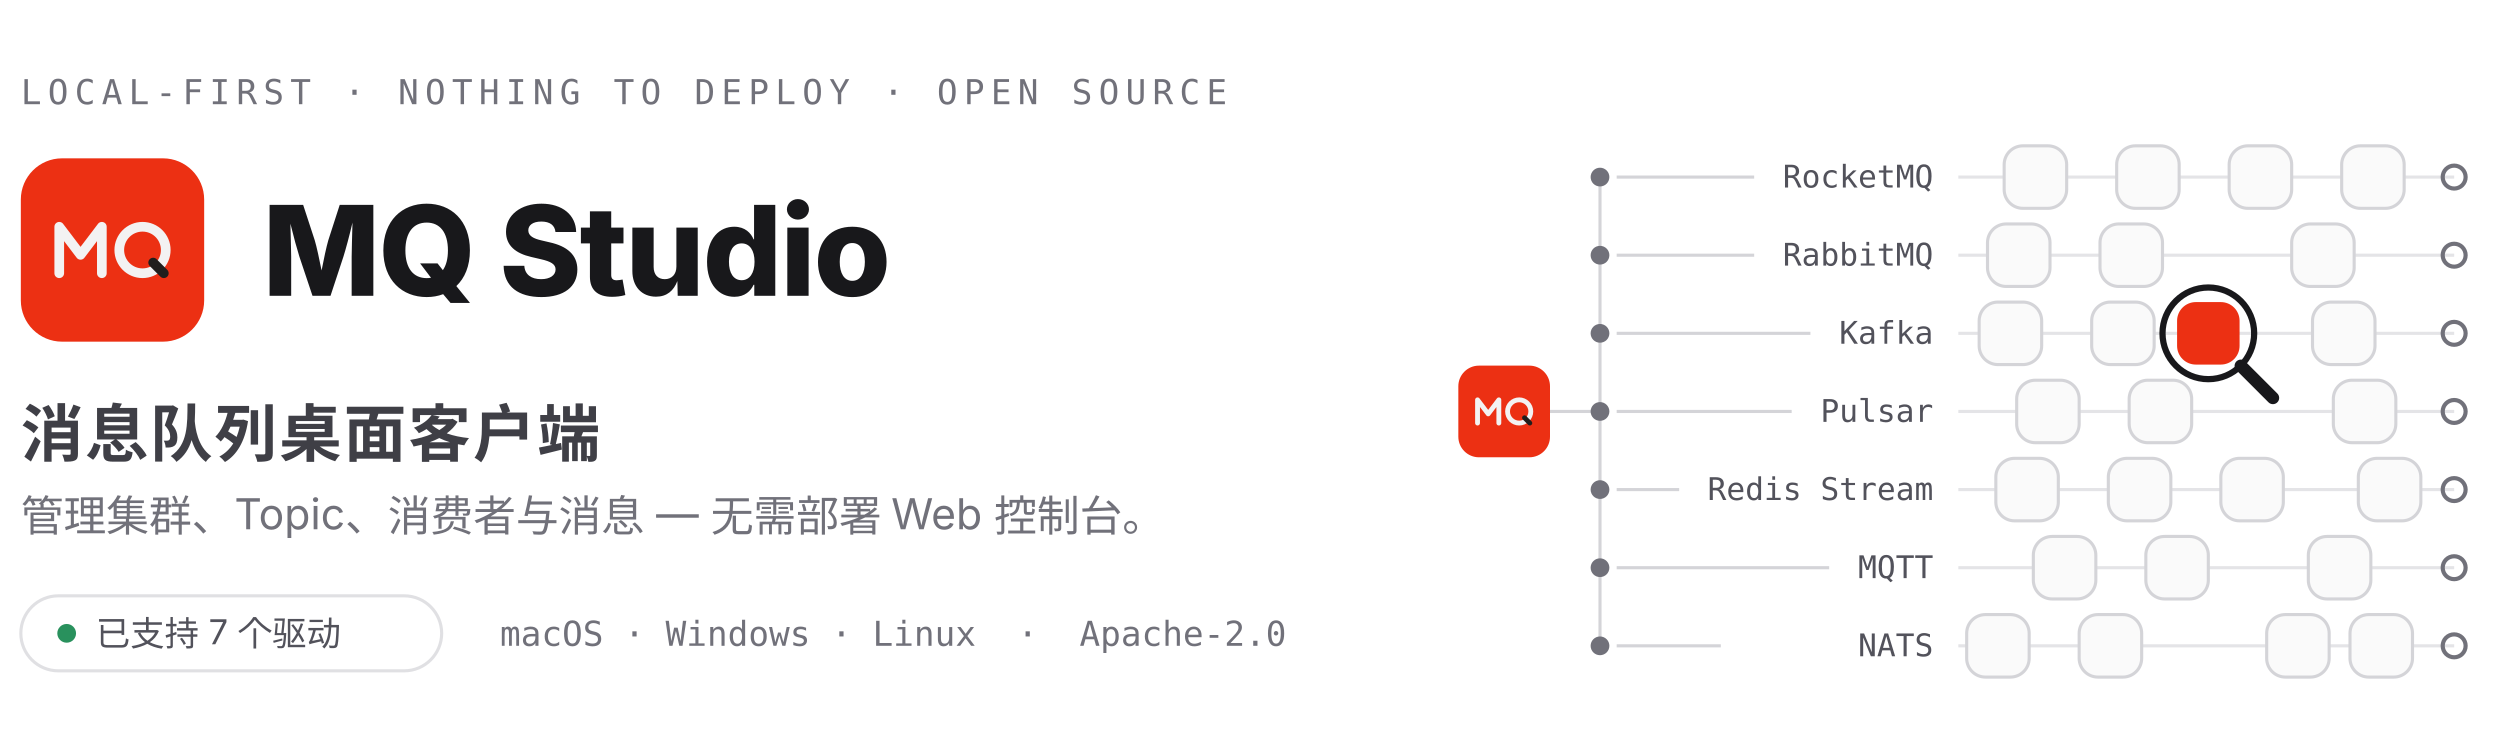
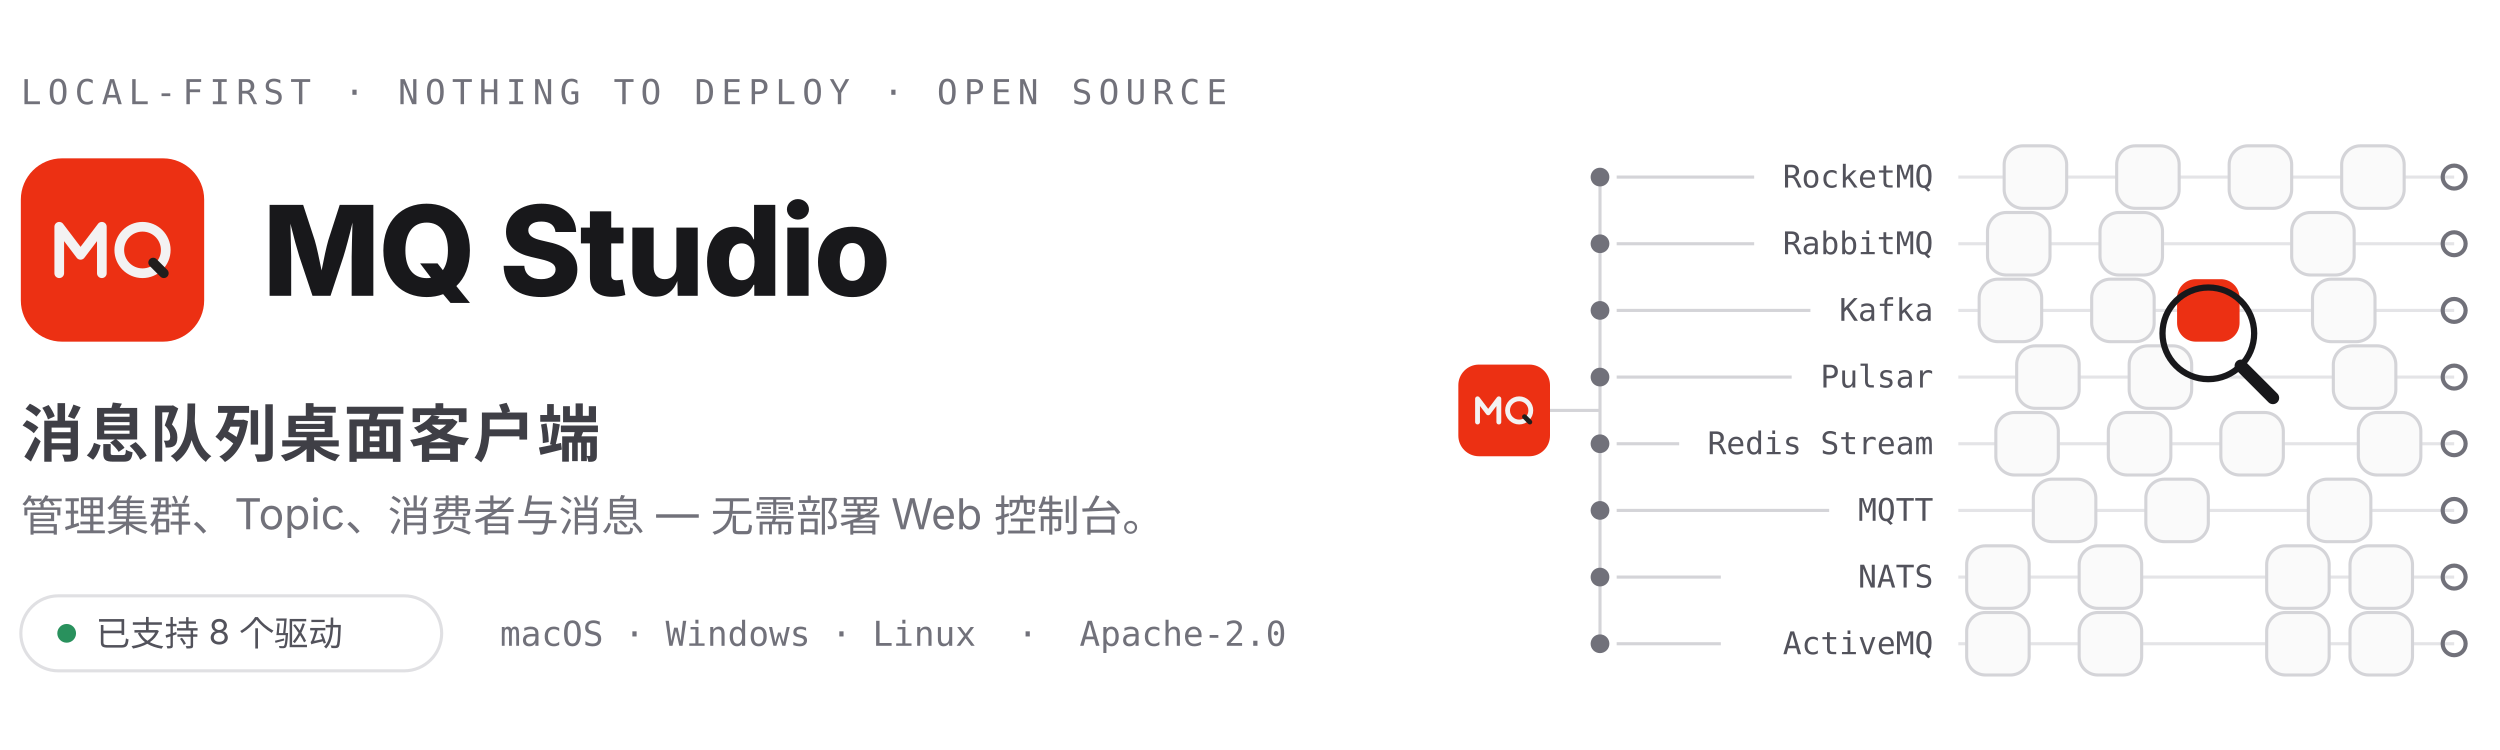
<svg xmlns="http://www.w3.org/2000/svg" width="1200" height="360" viewBox="0 0 1200 360" role="img" aria-labelledby="t d">
  <text x="10" y="50" font-family="ui-monospace,'SF Mono',Menlo,Consolas,monospace" font-size="16.5" letter-spacing="3" fill="#71717A">LOCAL-FIRST · NOTHING TO DEPLOY · OPEN SOURCE</text>
  <g id="lockup">
    <rect x="10" y="76" width="88" height="88" rx="19.8" fill="#EC3013" />
    <g transform="translate(22.86 96.761) scale(0.46478)" fill="none" stroke-width="10">
      <path d="M12 74 L12 26 L34 55 L56 26 L56 74" stroke="#F3F2F2" stroke-linejoin="round" stroke-linecap="round" />
      <circle cx="98" cy="50" r="24" stroke="#F3F2F2" />
      <line x1="109" y1="63" x2="120" y2="74" stroke="#201E1D" stroke-linecap="round" />
    </g>
    <text x="126" y="142" font-family="-apple-system,'PingFang SC','Segoe UI','Microsoft YaHei',system-ui,sans-serif" font-size="60" font-weight="800" letter-spacing="-1" fill="#18181B">MQ Studio</text>
  </g>
  <text x="10" y="219" font-family="-apple-system,'PingFang SC','Segoe UI','Microsoft YaHei',system-ui,sans-serif" font-size="30" font-weight="600" letter-spacing="1" fill="#3F3F46">消息队列桌面客户端</text>
  <text x="10" y="255" font-family="-apple-system,'PingFang SC','Segoe UI','Microsoft YaHei',system-ui,sans-serif" font-size="20.5" fill="#71717A">管理集群、Topic、消费者与消息 — 无需部署 Web 控制台。</text>
  <g id="meta">
    <rect x="10" y="286" width="202" height="36" rx="18" fill="none" stroke="#E0E0E3" stroke-width="1.5" />
    <circle cx="32" cy="304" r="4.5" fill="#29915D" />
-     <text x="46" y="310" font-family="-apple-system,'PingFang SC','Segoe UI','Microsoft YaHei',system-ui,sans-serif" font-size="16.5" fill="#52525B">已支持 7 个驱动</text>
+     <text x="46" y="310" font-family="-apple-system,'PingFang SC','Segoe UI','Microsoft YaHei',system-ui,sans-serif" font-size="16.5" fill="#52525B">已支持 8 个驱动</text>
    <text x="240" y="310" font-family="ui-monospace,'SF Mono',Menlo,Consolas,monospace" font-size="16.5" fill="#71717A">macOS · Windows · Linux  ·  Apache-2.0</text>
  </g>
  <g id="drivers">
-     <rect x="700" y="175.5" width="44" height="44" rx="9.9" fill="#EC3013" />
-     <g transform="translate(706.43 185.88) scale(0.23239)" fill="none" stroke-width="10">
+     <rect x="700" y="175" width="44" height="44" rx="9.9" fill="#EC3013" />
+     <g transform="translate(706.43 185.38) scale(0.23239)" fill="none" stroke-width="10">
      <path d="M12 74 L12 26 L34 55 L56 26 L56 74" stroke="#F3F2F2" stroke-linejoin="round" stroke-linecap="round" />
      <circle cx="98" cy="50" r="24" stroke="#F3F2F2" />
      <line x1="109" y1="63" x2="120" y2="74" stroke="#201E1D" stroke-linecap="round" />
    </g>
-     <line x1="744" y1="197.5" x2="768" y2="197.5" stroke="#D4D4D8" stroke-width="1.5" />
-     <line x1="768" y1="85" x2="768" y2="310" stroke="#D4D4D8" stroke-width="1.5" />
+     <line x1="744" y1="197" x2="768" y2="197" stroke="#D4D4D8" stroke-width="1.5" />
+     <line x1="768" y1="85" x2="768" y2="309" stroke="#D4D4D8" stroke-width="1.5" />
    <line x1="776" y1="85" x2="842" y2="85" stroke="#D4D4D8" stroke-width="1.5" />
    <text x="928" y="90" text-anchor="end" font-family="ui-monospace,'SF Mono',Menlo,Consolas,monospace" font-size="15" fill="#52525B">RocketMQ</text>
    <line x1="940" y1="85" x2="1178" y2="85" stroke="#E4E4E7" stroke-width="1.5" />
    <circle cx="768" cy="85" r="4.5" fill="#71717A" />
    <circle cx="1178" cy="85" r="5.5" fill="none" stroke="#71717A" stroke-width="2" />
    <rect x="962" y="70" width="30" height="30" rx="9" fill="#FAFAFA" stroke="#D4D4D8" stroke-width="1.5" />
    <rect x="1016" y="70" width="30" height="30" rx="9" fill="#FAFAFA" stroke="#D4D4D8" stroke-width="1.5" />
    <rect x="1070" y="70" width="30" height="30" rx="9" fill="#FAFAFA" stroke="#D4D4D8" stroke-width="1.5" />
    <rect x="1124" y="70" width="30" height="30" rx="9" fill="#FAFAFA" stroke="#D4D4D8" stroke-width="1.5" />
-     <line x1="776" y1="122.5" x2="842" y2="122.5" stroke="#D4D4D8" stroke-width="1.5" />
-     <text x="928" y="127.5" text-anchor="end" font-family="ui-monospace,'SF Mono',Menlo,Consolas,monospace" font-size="15" fill="#52525B">RabbitMQ</text>
-     <line x1="940" y1="122.5" x2="1178" y2="122.5" stroke="#E4E4E7" stroke-width="1.5" />
-     <circle cx="768" cy="122.5" r="4.5" fill="#71717A" />
-     <circle cx="1178" cy="122.5" r="5.5" fill="none" stroke="#71717A" stroke-width="2" />
-     <rect x="954" y="107.5" width="30" height="30" rx="9" fill="#FAFAFA" stroke="#D4D4D8" stroke-width="1.5" />
-     <rect x="1008" y="107.5" width="30" height="30" rx="9" fill="#FAFAFA" stroke="#D4D4D8" stroke-width="1.5" />
-     <rect x="1100" y="107.5" width="30" height="30" rx="9" fill="#FAFAFA" stroke="#D4D4D8" stroke-width="1.5" />
-     <line x1="776" y1="160" x2="869" y2="160" stroke="#D4D4D8" stroke-width="1.5" />
-     <text x="928" y="165" text-anchor="end" font-family="ui-monospace,'SF Mono',Menlo,Consolas,monospace" font-size="15" fill="#52525B">Kafka</text>
-     <line x1="940" y1="160" x2="1178" y2="160" stroke="#E4E4E7" stroke-width="1.5" />
-     <circle cx="768" cy="160" r="4.5" fill="#71717A" />
-     <circle cx="1178" cy="160" r="5.5" fill="none" stroke="#71717A" stroke-width="2" />
-     <rect x="950" y="145" width="30" height="30" rx="9" fill="#FAFAFA" stroke="#D4D4D8" stroke-width="1.5" />
-     <rect x="1004" y="145" width="30" height="30" rx="9" fill="#FAFAFA" stroke="#D4D4D8" stroke-width="1.5" />
-     <rect x="1110" y="145" width="30" height="30" rx="9" fill="#FAFAFA" stroke="#D4D4D8" stroke-width="1.5" />
-     <rect x="1045" y="145" width="30" height="30" rx="9" fill="#EC3013" />
-     <line x1="776" y1="197.5" x2="860" y2="197.5" stroke="#D4D4D8" stroke-width="1.5" />
-     <text x="928" y="202.5" text-anchor="end" font-family="ui-monospace,'SF Mono',Menlo,Consolas,monospace" font-size="15" fill="#52525B">Pulsar</text>
-     <line x1="940" y1="197.5" x2="1178" y2="197.5" stroke="#E4E4E7" stroke-width="1.5" />
-     <circle cx="768" cy="197.5" r="4.5" fill="#71717A" />
-     <circle cx="1178" cy="197.5" r="5.5" fill="none" stroke="#71717A" stroke-width="2" />
-     <rect x="968" y="182.5" width="30" height="30" rx="9" fill="#FAFAFA" stroke="#D4D4D8" stroke-width="1.5" />
-     <rect x="1022" y="182.5" width="30" height="30" rx="9" fill="#FAFAFA" stroke="#D4D4D8" stroke-width="1.5" />
-     <rect x="1120" y="182.5" width="30" height="30" rx="9" fill="#FAFAFA" stroke="#D4D4D8" stroke-width="1.5" />
-     <line x1="776" y1="235" x2="806" y2="235" stroke="#D4D4D8" stroke-width="1.5" />
-     <text x="928" y="240" text-anchor="end" font-family="ui-monospace,'SF Mono',Menlo,Consolas,monospace" font-size="15" fill="#52525B">Redis Stream</text>
-     <line x1="940" y1="235" x2="1178" y2="235" stroke="#E4E4E7" stroke-width="1.5" />
-     <circle cx="768" cy="235" r="4.5" fill="#71717A" />
-     <circle cx="1178" cy="235" r="5.5" fill="none" stroke="#71717A" stroke-width="2" />
-     <rect x="958" y="220" width="30" height="30" rx="9" fill="#FAFAFA" stroke="#D4D4D8" stroke-width="1.5" />
-     <rect x="1012" y="220" width="30" height="30" rx="9" fill="#FAFAFA" stroke="#D4D4D8" stroke-width="1.5" />
-     <rect x="1066" y="220" width="30" height="30" rx="9" fill="#FAFAFA" stroke="#D4D4D8" stroke-width="1.5" />
-     <rect x="1132" y="220" width="30" height="30" rx="9" fill="#FAFAFA" stroke="#D4D4D8" stroke-width="1.5" />
-     <line x1="776" y1="272.5" x2="878" y2="272.5" stroke="#D4D4D8" stroke-width="1.5" />
-     <text x="928" y="277.5" text-anchor="end" font-family="ui-monospace,'SF Mono',Menlo,Consolas,monospace" font-size="15" fill="#52525B">MQTT</text>
-     <line x1="940" y1="272.5" x2="1178" y2="272.5" stroke="#E4E4E7" stroke-width="1.5" />
-     <circle cx="768" cy="272.5" r="4.5" fill="#71717A" />
-     <circle cx="1178" cy="272.5" r="5.5" fill="none" stroke="#71717A" stroke-width="2" />
-     <rect x="976" y="257.5" width="30" height="30" rx="9" fill="#FAFAFA" stroke="#D4D4D8" stroke-width="1.5" />
-     <rect x="1030" y="257.5" width="30" height="30" rx="9" fill="#FAFAFA" stroke="#D4D4D8" stroke-width="1.5" />
-     <rect x="1108" y="257.5" width="30" height="30" rx="9" fill="#FAFAFA" stroke="#D4D4D8" stroke-width="1.5" />
-     <line x1="776" y1="310" x2="826" y2="310" stroke="#D4D4D8" stroke-width="1.5" />
-     <text x="928" y="315" text-anchor="end" font-family="ui-monospace,'SF Mono',Menlo,Consolas,monospace" font-size="15" fill="#52525B">NATS</text>
-     <line x1="940" y1="310" x2="1178" y2="310" stroke="#E4E4E7" stroke-width="1.5" />
-     <circle cx="768" cy="310" r="4.5" fill="#71717A" />
-     <circle cx="1178" cy="310" r="5.5" fill="none" stroke="#71717A" stroke-width="2" />
-     <rect x="944" y="295" width="30" height="30" rx="9" fill="#FAFAFA" stroke="#D4D4D8" stroke-width="1.5" />
-     <rect x="998" y="295" width="30" height="30" rx="9" fill="#FAFAFA" stroke="#D4D4D8" stroke-width="1.5" />
-     <rect x="1088" y="295" width="30" height="30" rx="9" fill="#FAFAFA" stroke="#D4D4D8" stroke-width="1.5" />
-     <rect x="1128" y="295" width="30" height="30" rx="9" fill="#FAFAFA" stroke="#D4D4D8" stroke-width="1.5" />
+     <line x1="776" y1="117" x2="842" y2="117" stroke="#D4D4D8" stroke-width="1.5" />
+     <text x="928" y="122" text-anchor="end" font-family="ui-monospace,'SF Mono',Menlo,Consolas,monospace" font-size="15" fill="#52525B">RabbitMQ</text>
+     <line x1="940" y1="117" x2="1178" y2="117" stroke="#E4E4E7" stroke-width="1.5" />
+     <circle cx="768" cy="117" r="4.5" fill="#71717A" />
+     <circle cx="1178" cy="117" r="5.5" fill="none" stroke="#71717A" stroke-width="2" />
+     <rect x="954" y="102" width="30" height="30" rx="9" fill="#FAFAFA" stroke="#D4D4D8" stroke-width="1.5" />
+     <rect x="1008" y="102" width="30" height="30" rx="9" fill="#FAFAFA" stroke="#D4D4D8" stroke-width="1.5" />
+     <rect x="1100" y="102" width="30" height="30" rx="9" fill="#FAFAFA" stroke="#D4D4D8" stroke-width="1.5" />
+     <line x1="776" y1="149" x2="869" y2="149" stroke="#D4D4D8" stroke-width="1.5" />
+     <text x="928" y="154" text-anchor="end" font-family="ui-monospace,'SF Mono',Menlo,Consolas,monospace" font-size="15" fill="#52525B">Kafka</text>
+     <line x1="940" y1="149" x2="1178" y2="149" stroke="#E4E4E7" stroke-width="1.5" />
+     <circle cx="768" cy="149" r="4.5" fill="#71717A" />
+     <circle cx="1178" cy="149" r="5.5" fill="none" stroke="#71717A" stroke-width="2" />
+     <rect x="950" y="134" width="30" height="30" rx="9" fill="#FAFAFA" stroke="#D4D4D8" stroke-width="1.5" />
+     <rect x="1004" y="134" width="30" height="30" rx="9" fill="#FAFAFA" stroke="#D4D4D8" stroke-width="1.5" />
+     <rect x="1110" y="134" width="30" height="30" rx="9" fill="#FAFAFA" stroke="#D4D4D8" stroke-width="1.5" />
+     <rect x="1045" y="134" width="30" height="30" rx="9" fill="#EC3013" />
+     <line x1="776" y1="181" x2="860" y2="181" stroke="#D4D4D8" stroke-width="1.5" />
+     <text x="928" y="186" text-anchor="end" font-family="ui-monospace,'SF Mono',Menlo,Consolas,monospace" font-size="15" fill="#52525B">Pulsar</text>
+     <line x1="940" y1="181" x2="1178" y2="181" stroke="#E4E4E7" stroke-width="1.5" />
+     <circle cx="768" cy="181" r="4.5" fill="#71717A" />
+     <circle cx="1178" cy="181" r="5.5" fill="none" stroke="#71717A" stroke-width="2" />
+     <rect x="968" y="166" width="30" height="30" rx="9" fill="#FAFAFA" stroke="#D4D4D8" stroke-width="1.5" />
+     <rect x="1022" y="166" width="30" height="30" rx="9" fill="#FAFAFA" stroke="#D4D4D8" stroke-width="1.5" />
+     <rect x="1120" y="166" width="30" height="30" rx="9" fill="#FAFAFA" stroke="#D4D4D8" stroke-width="1.5" />
+     <line x1="776" y1="213" x2="806" y2="213" stroke="#D4D4D8" stroke-width="1.5" />
+     <text x="928" y="218" text-anchor="end" font-family="ui-monospace,'SF Mono',Menlo,Consolas,monospace" font-size="15" fill="#52525B">Redis Stream</text>
+     <line x1="940" y1="213" x2="1178" y2="213" stroke="#E4E4E7" stroke-width="1.5" />
+     <circle cx="768" cy="213" r="4.5" fill="#71717A" />
+     <circle cx="1178" cy="213" r="5.5" fill="none" stroke="#71717A" stroke-width="2" />
+     <rect x="958" y="198" width="30" height="30" rx="9" fill="#FAFAFA" stroke="#D4D4D8" stroke-width="1.5" />
+     <rect x="1012" y="198" width="30" height="30" rx="9" fill="#FAFAFA" stroke="#D4D4D8" stroke-width="1.5" />
+     <rect x="1066" y="198" width="30" height="30" rx="9" fill="#FAFAFA" stroke="#D4D4D8" stroke-width="1.5" />
+     <rect x="1132" y="198" width="30" height="30" rx="9" fill="#FAFAFA" stroke="#D4D4D8" stroke-width="1.5" />
+     <line x1="776" y1="245" x2="878" y2="245" stroke="#D4D4D8" stroke-width="1.5" />
+     <text x="928" y="250" text-anchor="end" font-family="ui-monospace,'SF Mono',Menlo,Consolas,monospace" font-size="15" fill="#52525B">MQTT</text>
+     <line x1="940" y1="245" x2="1178" y2="245" stroke="#E4E4E7" stroke-width="1.5" />
+     <circle cx="768" cy="245" r="4.5" fill="#71717A" />
+     <circle cx="1178" cy="245" r="5.5" fill="none" stroke="#71717A" stroke-width="2" />
+     <rect x="976" y="230" width="30" height="30" rx="9" fill="#FAFAFA" stroke="#D4D4D8" stroke-width="1.5" />
+     <rect x="1030" y="230" width="30" height="30" rx="9" fill="#FAFAFA" stroke="#D4D4D8" stroke-width="1.5" />
+     <rect x="1108" y="230" width="30" height="30" rx="9" fill="#FAFAFA" stroke="#D4D4D8" stroke-width="1.5" />
+     <line x1="776" y1="277" x2="826" y2="277" stroke="#D4D4D8" stroke-width="1.5" />
+     <text x="928" y="282" text-anchor="end" font-family="ui-monospace,'SF Mono',Menlo,Consolas,monospace" font-size="15" fill="#52525B">NATS</text>
+     <line x1="940" y1="277" x2="1178" y2="277" stroke="#E4E4E7" stroke-width="1.5" />
+     <circle cx="768" cy="277" r="4.5" fill="#71717A" />
+     <circle cx="1178" cy="277" r="5.5" fill="none" stroke="#71717A" stroke-width="2" />
+     <rect x="944" y="262" width="30" height="30" rx="9" fill="#FAFAFA" stroke="#D4D4D8" stroke-width="1.5" />
+     <rect x="998" y="262" width="30" height="30" rx="9" fill="#FAFAFA" stroke="#D4D4D8" stroke-width="1.5" />
+     <rect x="1088" y="262" width="30" height="30" rx="9" fill="#FAFAFA" stroke="#D4D4D8" stroke-width="1.5" />
+     <rect x="1128" y="262" width="30" height="30" rx="9" fill="#FAFAFA" stroke="#D4D4D8" stroke-width="1.5" />
+     <line x1="776" y1="309" x2="826" y2="309" stroke="#D4D4D8" stroke-width="1.5" />
+     <text x="928" y="314" text-anchor="end" font-family="ui-monospace,'SF Mono',Menlo,Consolas,monospace" font-size="15" fill="#52525B">ActiveMQ</text>
+     <line x1="940" y1="309" x2="1178" y2="309" stroke="#E4E4E7" stroke-width="1.5" />
+     <circle cx="768" cy="309" r="4.5" fill="#71717A" />
+     <circle cx="1178" cy="309" r="5.5" fill="none" stroke="#71717A" stroke-width="2" />
+     <rect x="944" y="294" width="30" height="30" rx="9" fill="#FAFAFA" stroke="#D4D4D8" stroke-width="1.5" />
+     <rect x="998" y="294" width="30" height="30" rx="9" fill="#FAFAFA" stroke="#D4D4D8" stroke-width="1.5" />
+     <rect x="1088" y="294" width="30" height="30" rx="9" fill="#FAFAFA" stroke="#D4D4D8" stroke-width="1.5" />
+     <rect x="1128" y="294" width="30" height="30" rx="9" fill="#FAFAFA" stroke="#D4D4D8" stroke-width="1.5" />
  </g>
  <g id="inspect">
    <circle cx="1060" cy="160" r="22" fill="none" stroke="#18181B" stroke-width="3" />
    <line x1="1075.6" y1="175.6" x2="1091" y2="191" stroke="#18181B" stroke-width="6" stroke-linecap="round" />
  </g>
</svg>
